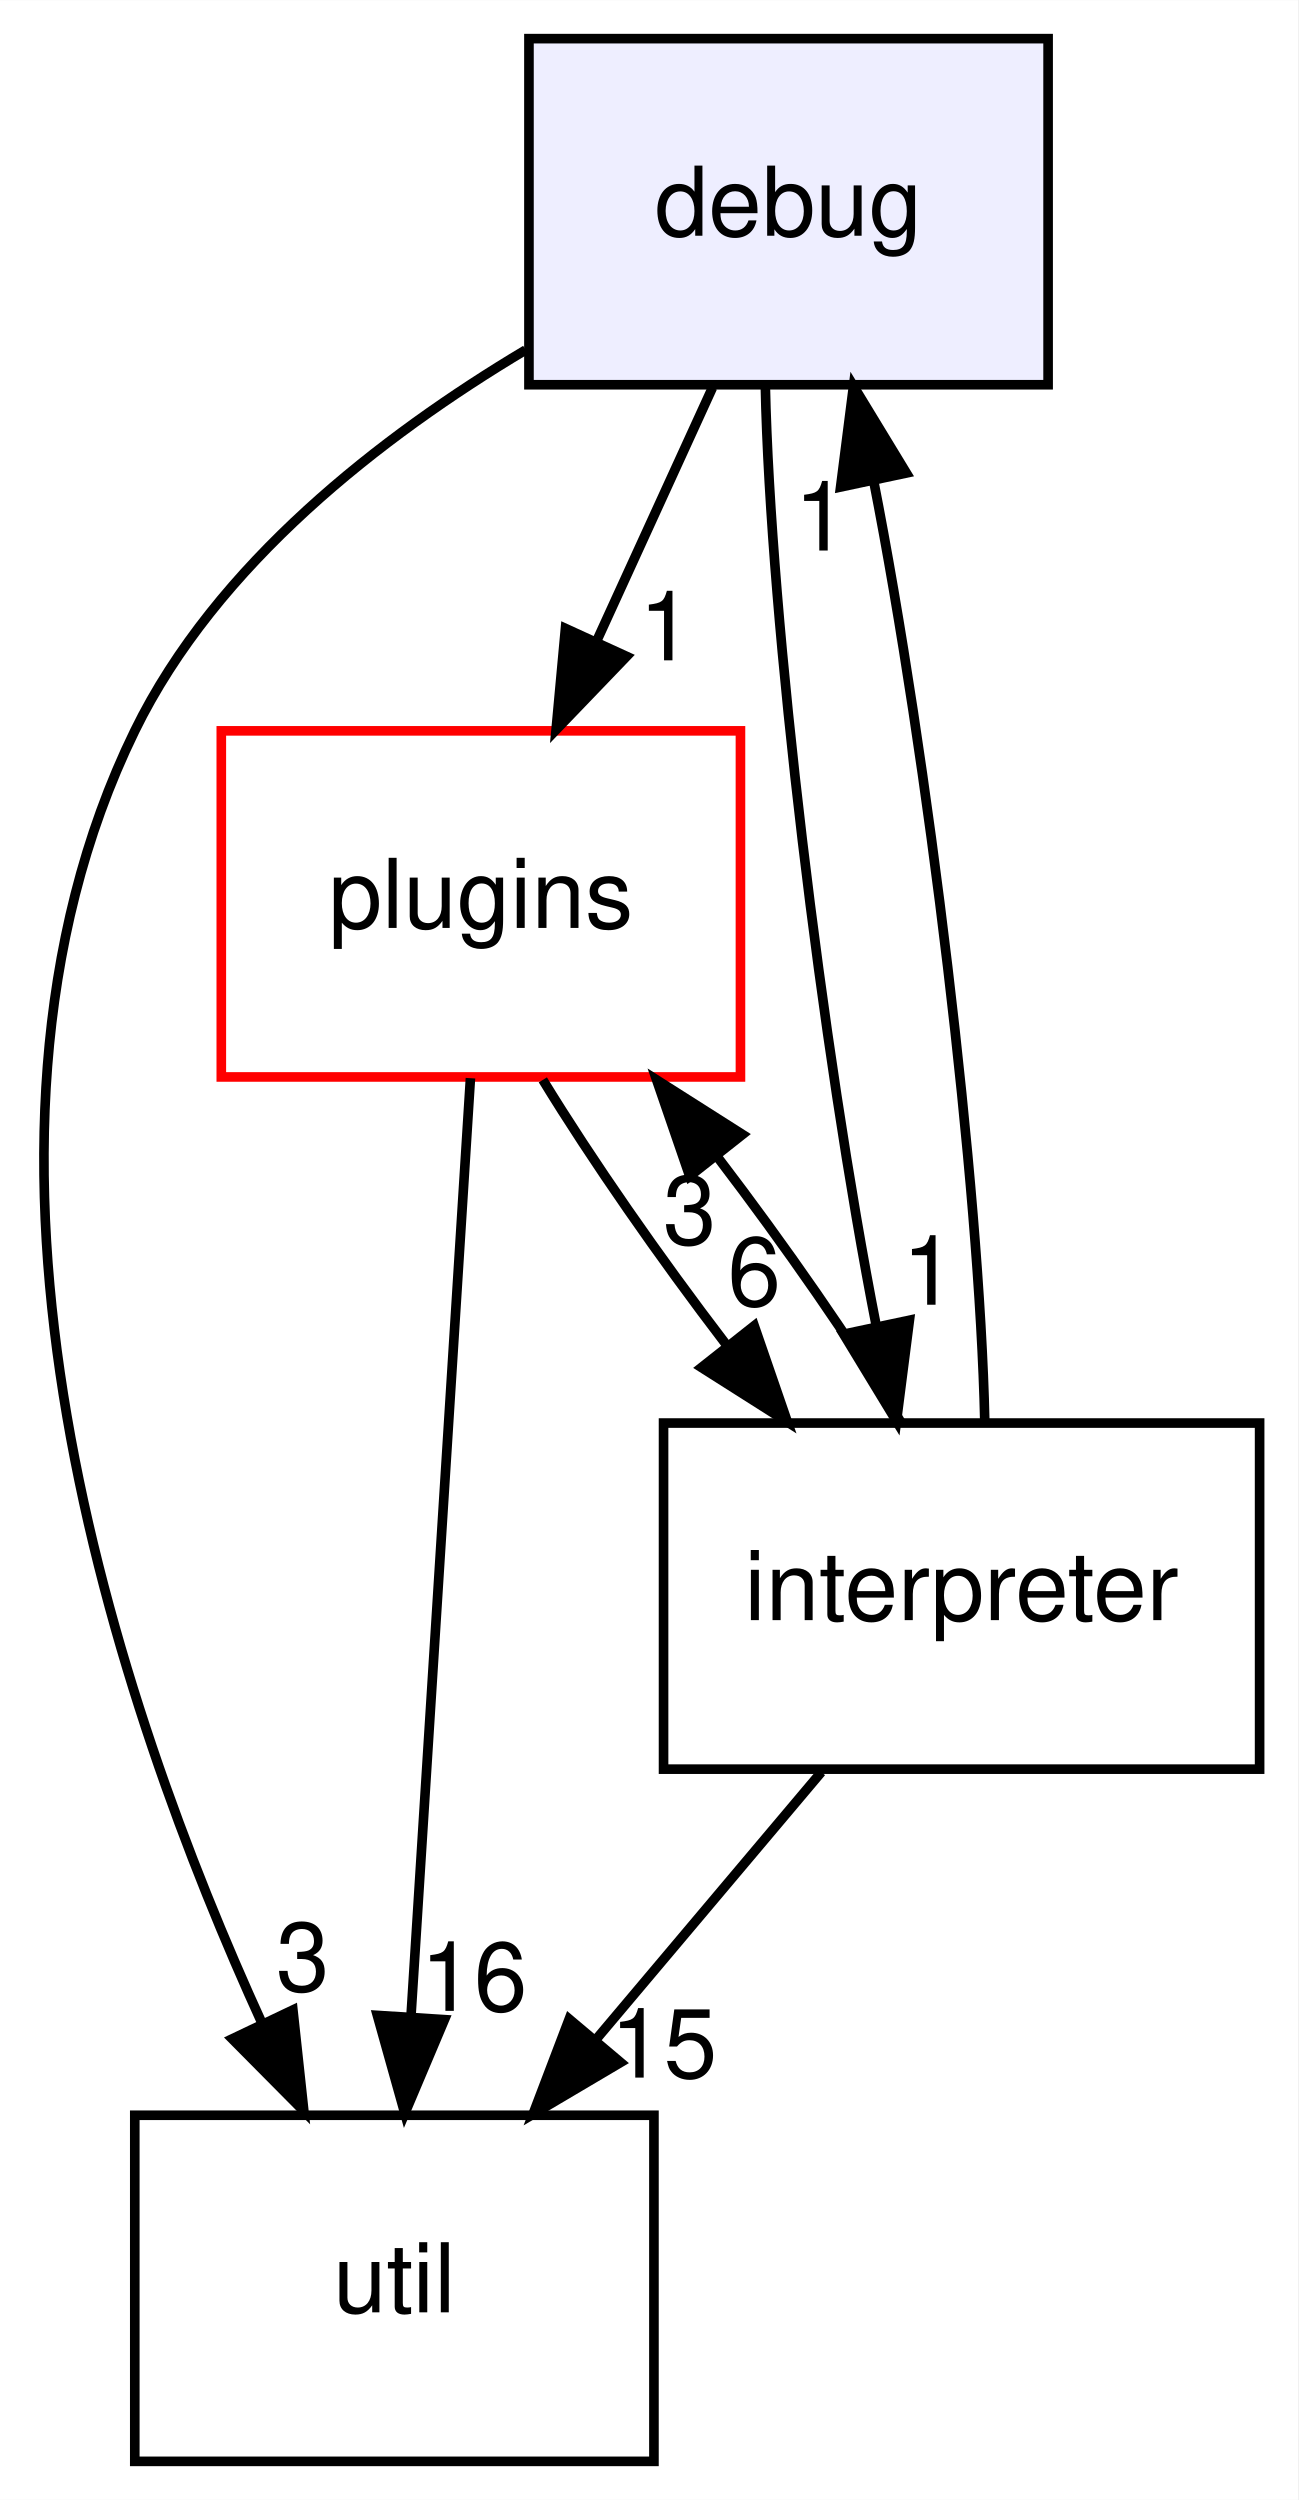
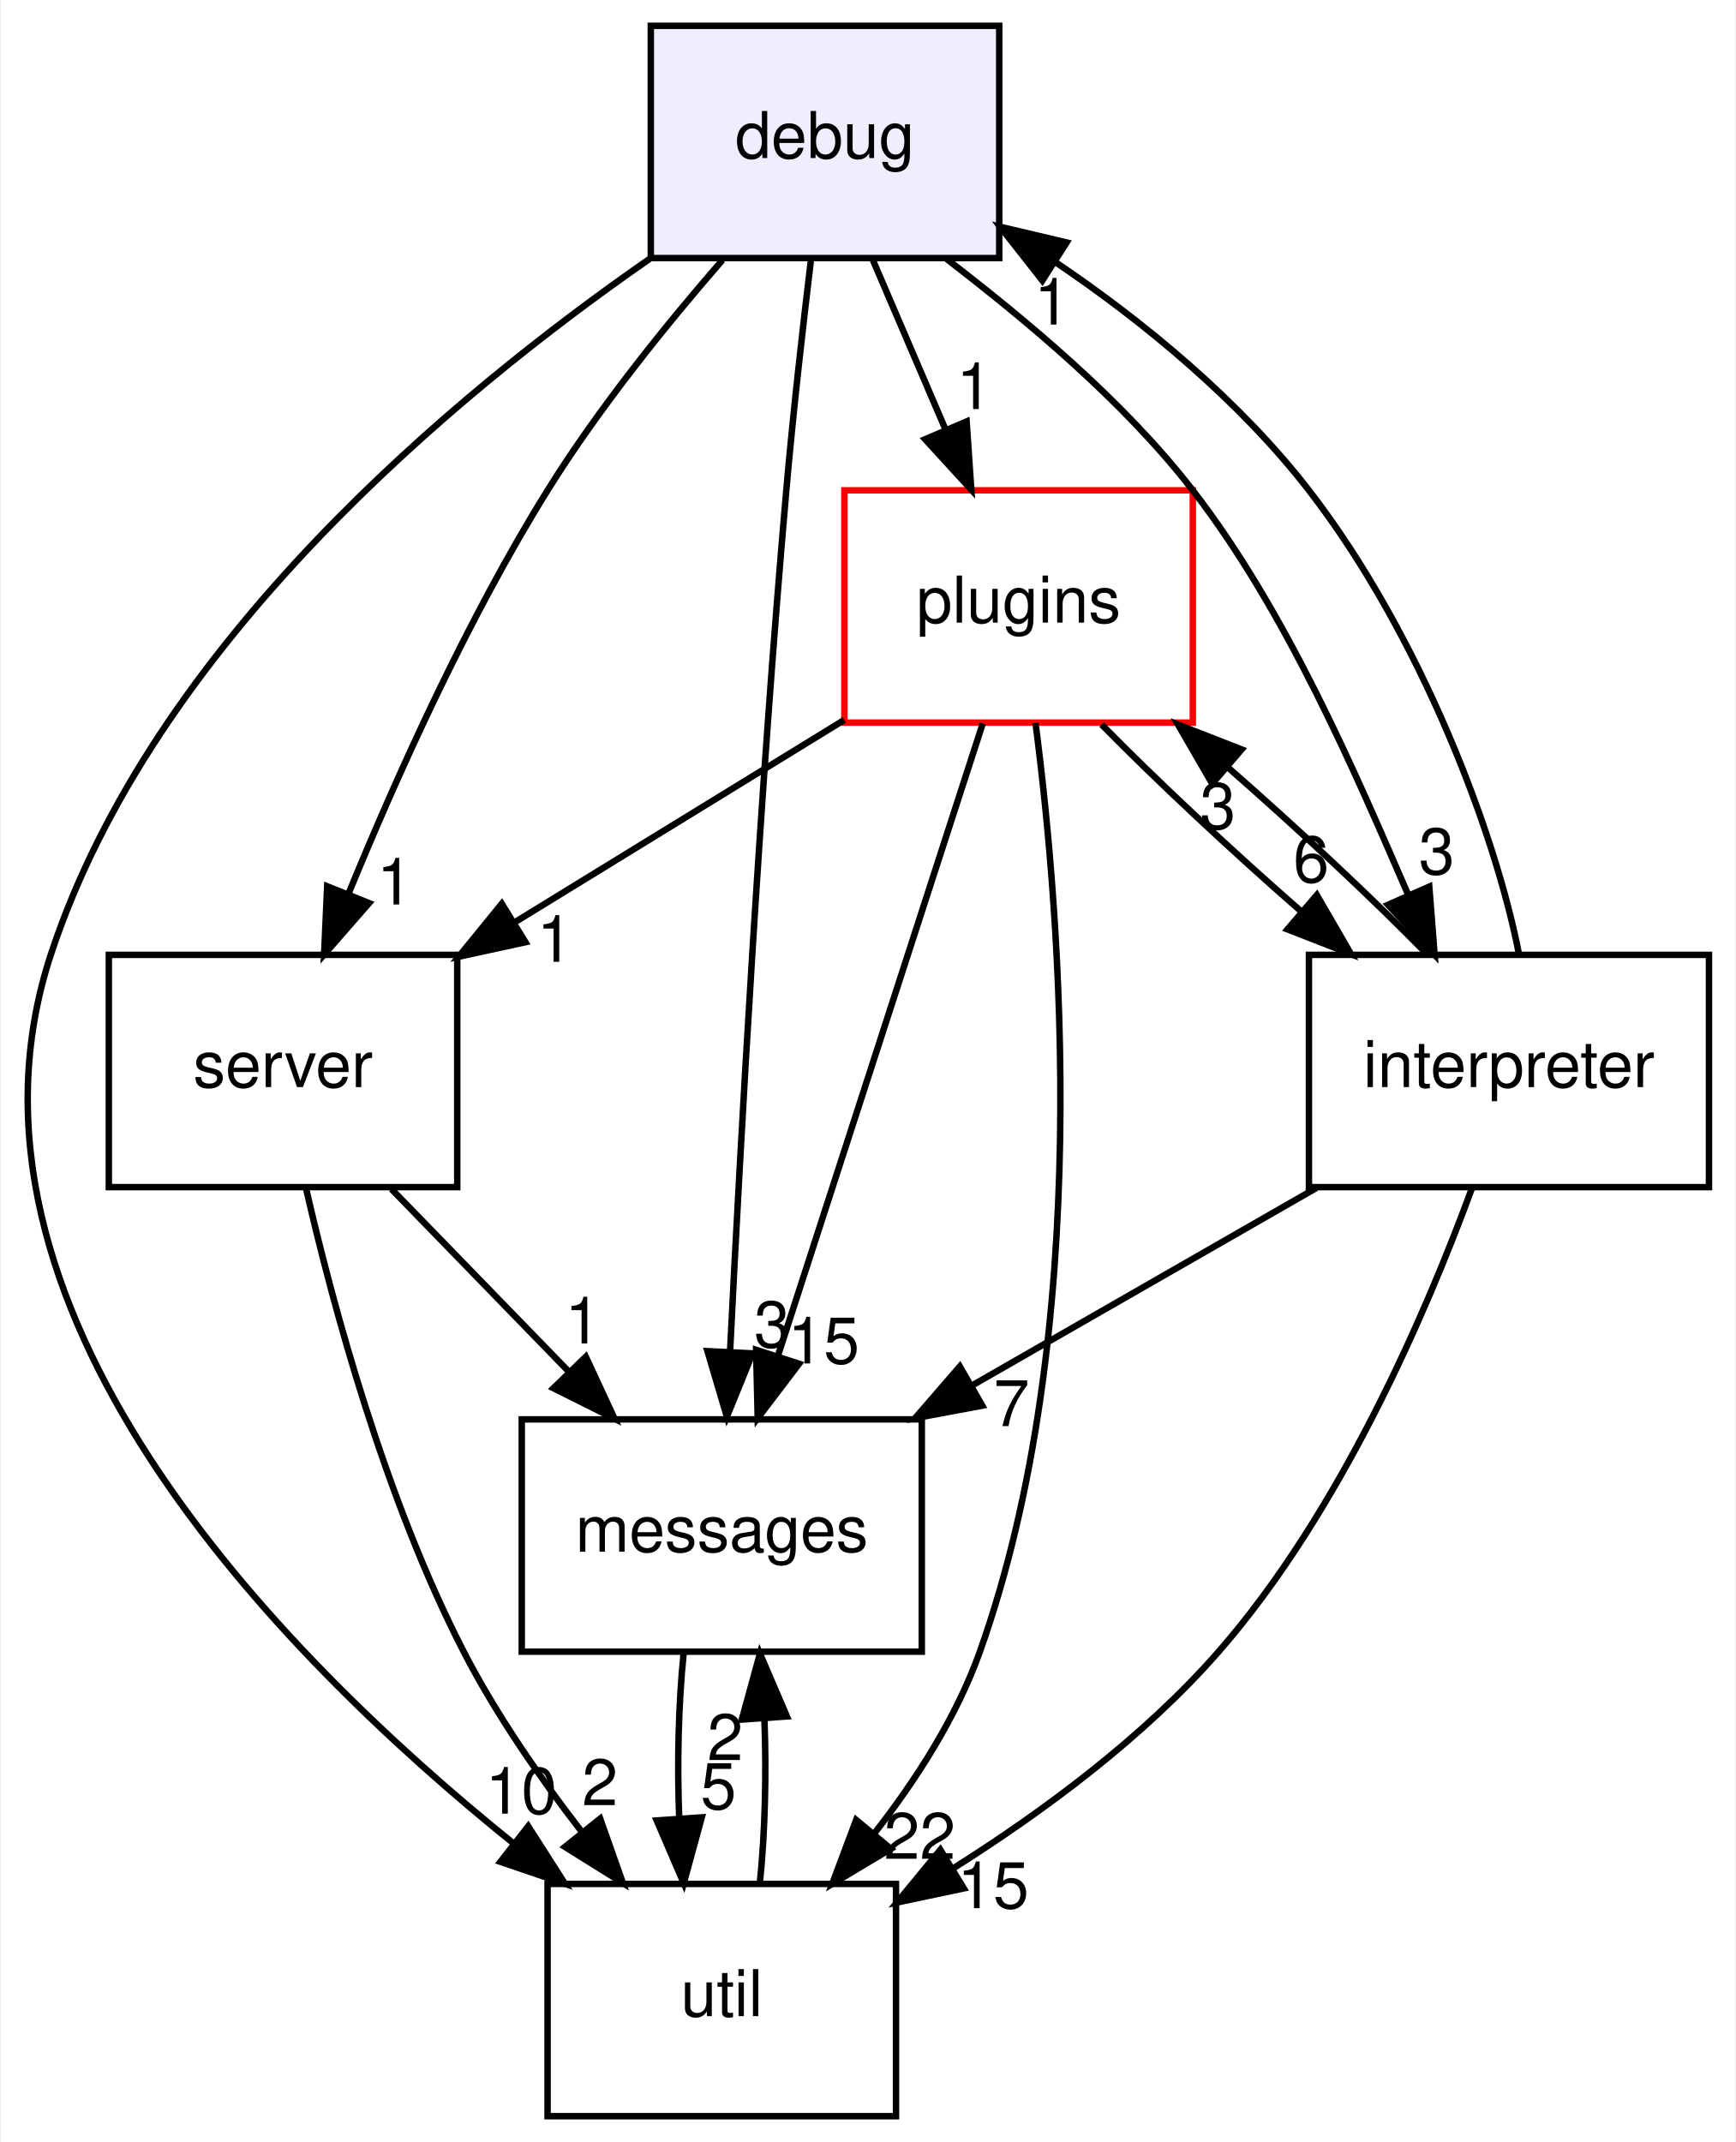
- <svg xmlns="http://www.w3.org/2000/svg" xmlns:xlink="http://www.w3.org/1999/xlink" width="135pt" height="260pt" viewBox="0.00 0.00 135.02 260.00">
-   <g id="graph0" class="graph" transform="scale(1 1) rotate(0) translate(4 256)">
-     <polygon fill="white" stroke="none" points="-4,4 -4,-256 131.019,-256 131.019,4 -4,4" />
+ <svg xmlns="http://www.w3.org/2000/svg" xmlns:xlink="http://www.w3.org/1999/xlink" width="269pt" height="332pt" viewBox="0.00 0.00 268.73 332.00">
+   <g id="graph0" class="graph" transform="scale(1 1) rotate(0) translate(4 328)">
+     <polygon fill="white" stroke="none" points="-4,4 -4,-328 264.73,-328 264.73,4 -4,4" />
    <g id="node1" class="node">
      <g id="a_node1">
        <a xlink:href="dir_84d4ec99856759213102e4209c09c524.html" target="_top" xlink:title="debug">
-           <polygon fill="#eeeeff" stroke="black" points="105.019,-252 51.019,-252 51.019,-216 105.019,-216 105.019,-252" />
-           <text text-anchor="middle" x="78.019" y="-231.5" font-family="Helvetica,sans-Serif" font-size="10.00">debug</text>
+           <polygon fill="#eeeeff" stroke="black" points="150.73,-324 96.73,-324 96.73,-288 150.73,-288 150.73,-324" />
+           <text text-anchor="middle" x="123.73" y="-303.5" font-family="Helvetica,sans-Serif" font-size="10.00">debug</text>
        </a>
      </g>
    </g>
    <g id="node2" class="node">
      <g id="a_node2">
-         <a xlink:href="dir_23ec12649285f9fabf3a6b7380226c28.html" target="_top" xlink:title="util">
-           <polygon fill="none" stroke="black" points="64.019,-36 10.019,-36 10.019,-0 64.019,-0 64.019,-36" />
-           <text text-anchor="middle" x="37.019" y="-15.5" font-family="Helvetica,sans-Serif" font-size="10.00">util</text>
+         <a xlink:href="dir_b8f7637664a38e012eb6b40bd154637c.html" target="_top" xlink:title="messages">
+           <polygon fill="none" stroke="black" points="138.73,-108 76.73,-108 76.73,-72 138.73,-72 138.73,-108" />
+           <text text-anchor="middle" x="107.73" y="-87.5" font-family="Helvetica,sans-Serif" font-size="10.00">messages</text>
        </a>
      </g>
    </g>
    <g id="edge1" class="edge">
-       <path fill="none" stroke="black" d="M50.675,-219.62C35.694,-210.672 18.494,-197.349 10.019,-180 -11.378,-136.193 8.171,-78.564 23.301,-45.468" />
-       <polygon fill="black" stroke="black" points="26.469,-46.955 27.608,-36.421 20.149,-43.945 26.469,-46.955" />
+       <path fill="none" stroke="black" d="M121.563,-287.836C120.311,-277.472 118.78,-263.992 117.73,-252 113.641,-205.332 110.626,-150.911 109.027,-118.794" />
+       <polygon fill="black" stroke="black" points="112.504,-118.231 108.521,-108.414 105.512,-118.572 112.504,-118.231" />
      <g id="a_edge1-headlabel">
-         <a xlink:href="dir_000000_000017.html" target="_top" xlink:title="3">
-           <text text-anchor="middle" x="27.488" y="-48.92" font-family="Helvetica,sans-Serif" font-size="10.00">3</text>
+         <a xlink:href="dir_000000_000002.html" target="_top" xlink:title="3">
+           <text text-anchor="middle" x="115.515" y="-119.183" font-family="Helvetica,sans-Serif" font-size="10.00">3</text>
        </a>
      </g>
    </g>
    <g id="node3" class="node">
      <g id="a_node3">
-         <a xlink:href="dir_38c8d24aef3972a7f87b834274e76e31.html" target="_top" xlink:title="plugins">
-           <polygon fill="white" stroke="red" points="73.019,-180 19.019,-180 19.019,-144 73.019,-144 73.019,-180" />
-           <text text-anchor="middle" x="46.019" y="-159.5" font-family="Helvetica,sans-Serif" font-size="10.00">plugins</text>
+         <a xlink:href="dir_23ec12649285f9fabf3a6b7380226c28.html" target="_top" xlink:title="util">
+           <polygon fill="none" stroke="black" points="134.73,-36 80.73,-36 80.73,-0 134.73,-0 134.73,-36" />
+           <text text-anchor="middle" x="107.73" y="-15.5" font-family="Helvetica,sans-Serif" font-size="10.00">util</text>
        </a>
      </g>
    </g>
    <g id="edge2" class="edge">
-       <path fill="none" stroke="black" d="M70.109,-215.697C66.467,-207.728 62.065,-198.1 58.026,-189.264" />
-       <polygon fill="black" stroke="black" points="61.179,-187.744 53.838,-180.104 54.813,-190.654 61.179,-187.744" />
+       <path fill="none" stroke="black" d="M96.528,-287.865C66.249,-266.844 19.497,-228.017 3.73,-180 -14.077,-125.772 38.668,-71.933 75.415,-42.307" />
+       <polygon fill="black" stroke="black" points="77.733,-44.938 83.441,-36.011 73.413,-39.43 77.733,-44.938" />
      <g id="a_edge2-headlabel">
-         <a xlink:href="dir_000000_000003.html" target="_top" xlink:title="1">
-           <text text-anchor="middle" x="65.256" y="-187.333" font-family="Helvetica,sans-Serif" font-size="10.00">1</text>
+         <a xlink:href="dir_000000_000022.html" target="_top" xlink:title="10">
+           <text text-anchor="middle" x="76.658" y="-46.89" font-family="Helvetica,sans-Serif" font-size="10.00">10</text>
        </a>
      </g>
    </g>
    <g id="node4" class="node">
      <g id="a_node4">
+         <a xlink:href="dir_41e1742e44e2de38b3bc91f993fed282.html" target="_top" xlink:title="server">
+           <polygon fill="none" stroke="black" points="66.73,-180 12.73,-180 12.73,-144 66.73,-144 66.73,-180" />
+           <text text-anchor="middle" x="39.73" y="-159.5" font-family="Helvetica,sans-Serif" font-size="10.00">server</text>
+         </a>
+       </g>
+     </g>
+     <g id="edge3" class="edge">
+       <path fill="none" stroke="black" d="M107.828,-287.685C99.158,-277.713 88.618,-264.676 80.73,-252 68.292,-232.013 57.321,-207.63 49.865,-189.443" />
+       <polygon fill="black" stroke="black" points="53.067,-188.024 46.098,-180.044 46.57,-190.628 53.067,-188.024" />
+       <g id="a_edge3-headlabel">
+         <a xlink:href="dir_000000_000019.html" target="_top" xlink:title="1">
+           <text text-anchor="middle" x="57.04" y="-187.804" font-family="Helvetica,sans-Serif" font-size="10.00">1</text>
+         </a>
+       </g>
+     </g>
+     <g id="node5" class="node">
+       <g id="a_node5">
+         <a xlink:href="dir_38c8d24aef3972a7f87b834274e76e31.html" target="_top" xlink:title="plugins">
+           <polygon fill="white" stroke="red" points="180.73,-252 126.73,-252 126.73,-216 180.73,-216 180.73,-252" />
+           <text text-anchor="middle" x="153.73" y="-231.5" font-family="Helvetica,sans-Serif" font-size="10.00">plugins</text>
+         </a>
+       </g>
+     </g>
+     <g id="edge4" class="edge">
+       <path fill="none" stroke="black" d="M131.145,-287.697C134.524,-279.813 138.599,-270.304 142.353,-261.546" />
+       <polygon fill="black" stroke="black" points="145.677,-262.675 146.399,-252.104 139.243,-259.917 145.677,-262.675" />
+       <g id="a_edge4-headlabel">
+         <a xlink:href="dir_000000_000003.html" target="_top" xlink:title="1">
+           <text text-anchor="middle" x="146.871" y="-264.597" font-family="Helvetica,sans-Serif" font-size="10.00">1</text>
+         </a>
+       </g>
+     </g>
+     <g id="node6" class="node">
+       <g id="a_node6">
        <a xlink:href="dir_f2c8af9107d7604b778bd4ea9fe0debe.html" target="_top" xlink:title="interpreter">
-           <polygon fill="none" stroke="black" points="127.019,-108 65.019,-108 65.019,-72 127.019,-72 127.019,-108" />
-           <text text-anchor="middle" x="96.019" y="-87.5" font-family="Helvetica,sans-Serif" font-size="10.00">interpreter</text>
-         </a>
-       </g>
-     </g>
-     <g id="edge3" class="edge">
-       <path fill="none" stroke="black" d="M75.606,-215.871C76.118,-191.564 81.507,-146.819 87.162,-118.013" />
-       <polygon fill="black" stroke="black" points="90.595,-118.698 89.249,-108.189 83.748,-117.244 90.595,-118.698" />
-       <g id="a_edge3-headlabel">
-         <a xlink:href="dir_000000_000001.html" target="_top" xlink:title="1">
-           <text text-anchor="middle" x="92.625" y="-120.304" font-family="Helvetica,sans-Serif" font-size="10.00">1</text>
-         </a>
-       </g>
-     </g>
-     <g id="edge4" class="edge">
-       <path fill="none" stroke="black" d="M44.934,-143.871C43.4,-119.67 40.582,-75.211 38.755,-46.393" />
-       <polygon fill="black" stroke="black" points="42.234,-45.948 38.109,-36.189 35.248,-46.391 42.234,-45.948" />
-       <g id="a_edge4-headlabel">
-         <a xlink:href="dir_000003_000017.html" target="_top" xlink:title="16">
-           <text text-anchor="middle" x="45.295" y="-46.856" font-family="Helvetica,sans-Serif" font-size="10.00">16</text>
+           <polygon fill="none" stroke="black" points="260.73,-180 198.73,-180 198.73,-144 260.73,-144 260.73,-180" />
+           <text text-anchor="middle" x="229.73" y="-159.5" font-family="Helvetica,sans-Serif" font-size="10.00">interpreter</text>
        </a>
      </g>
    </g>
    <g id="edge5" class="edge">
-       <path fill="none" stroke="black" d="M52.463,-143.697C57.54,-135.389 64.566,-125.277 71.555,-116.141" />
-       <polygon fill="black" stroke="black" points="74.452,-118.12 77.907,-108.104 68.96,-113.78 74.452,-118.12" />
+       <path fill="none" stroke="black" d="M142.612,-287.83C154.765,-278.467 169.941,-265.95 180.73,-252 195.312,-233.144 205.949,-208.128 214.066,-189.421" />
+       <polygon fill="black" stroke="black" points="217.38,-190.58 218.207,-180.018 210.974,-187.759 217.38,-190.58" />
      <g id="a_edge5-headlabel">
+         <a xlink:href="dir_000000_000001.html" target="_top" xlink:title="3">
+           <text text-anchor="middle" x="218.53" y="-192.514" font-family="Helvetica,sans-Serif" font-size="10.00">3</text>
+         </a>
+       </g>
+     </g>
+     <g id="edge6" class="edge">
+       <path fill="none" stroke="black" d="M101.814,-71.697C101.018,-63.983 100.792,-54.712 101.134,-46.112" />
+       <polygon fill="black" stroke="black" points="104.628,-46.324 101.835,-36.104 97.645,-45.836 104.628,-46.324" />
+       <g id="a_edge6-headlabel">
+         <a xlink:href="dir_000002_000022.html" target="_top" xlink:title="5">
+           <text text-anchor="middle" x="107.21" y="-47.608" font-family="Helvetica,sans-Serif" font-size="10.00">5</text>
+         </a>
+       </g>
+     </g>
+     <g id="edge7" class="edge">
+       <path fill="none" stroke="black" d="M113.625,-36.104C114.43,-43.791 114.667,-53.054 114.334,-61.665" />
+       <polygon fill="black" stroke="black" points="110.838,-61.48 113.645,-71.697 117.822,-61.96 110.838,-61.48" />
+       <g id="a_edge7-headlabel">
+         <a xlink:href="dir_000022_000002.html" target="_top" xlink:title="2">
+           <text text-anchor="middle" x="108.252" y="-55.2" font-family="Helvetica,sans-Serif" font-size="10.00">2</text>
+         </a>
+       </g>
+     </g>
+     <g id="edge8" class="edge">
+       <path fill="none" stroke="black" d="M56.539,-143.697C64.856,-135.135 75.035,-124.656 84.12,-115.304" />
+       <polygon fill="black" stroke="black" points="86.657,-117.716 91.114,-108.104 81.636,-112.838 86.657,-117.716" />
+       <g id="a_edge8-headlabel">
+         <a xlink:href="dir_000019_000002.html" target="_top" xlink:title="1">
+           <text text-anchor="middle" x="86.189" y="-119.773" font-family="Helvetica,sans-Serif" font-size="10.00">1</text>
+         </a>
+       </g>
+     </g>
+     <g id="edge9" class="edge">
+       <path fill="none" stroke="black" d="M43.266,-143.928C47.495,-125.5 55.565,-95.616 67.73,-72 72.718,-62.316 79.474,-52.559 86.013,-44.103" />
+       <polygon fill="black" stroke="black" points="88.88,-46.122 92.407,-36.132 83.42,-41.743 88.88,-46.122" />
+       <g id="a_edge9-headlabel">
+         <a xlink:href="dir_000019_000022.html" target="_top" xlink:title="2">
+           <text text-anchor="middle" x="88.846" y="-48.203" font-family="Helvetica,sans-Serif" font-size="10.00">2</text>
+         </a>
+       </g>
+     </g>
+     <g id="edge10" class="edge">
+       <path fill="none" stroke="black" d="M148.181,-215.871C140.307,-191.564 125.812,-146.819 116.48,-118.013" />
+       <polygon fill="black" stroke="black" points="119.71,-116.624 113.298,-108.189 113.05,-118.781 119.71,-116.624" />
+       <g id="a_edge10-headlabel">
+         <a xlink:href="dir_000003_000002.html" target="_top" xlink:title="15">
+           <text text-anchor="middle" x="123.518" y="-116.669" font-family="Helvetica,sans-Serif" font-size="10.00">15</text>
+         </a>
+       </g>
+     </g>
+     <g id="edge11" class="edge">
+       <path fill="none" stroke="black" d="M156.354,-215.923C160.277,-185.824 165.453,-121.805 147.73,-72 144.135,-61.9 137.874,-52.143 131.357,-43.814" />
+       <polygon fill="black" stroke="black" points="133.936,-41.441 124.844,-36 128.558,-45.923 133.936,-41.441" />
+       <g id="a_edge11-headlabel">
+         <a xlink:href="dir_000003_000022.html" target="_top" xlink:title="22">
+           <text text-anchor="middle" x="138.418" y="-39.884" font-family="Helvetica,sans-Serif" font-size="10.00">22</text>
+         </a>
+       </g>
+     </g>
+     <g id="edge12" class="edge">
+       <path fill="none" stroke="black" d="M126.713,-216.411C111.491,-207.064 92.281,-195.268 75.788,-185.141" />
+       <polygon fill="black" stroke="black" points="77.3,-181.963 66.947,-179.713 73.638,-187.928 77.3,-181.963" />
+       <g id="a_edge12-headlabel">
+         <a xlink:href="dir_000003_000019.html" target="_top" xlink:title="1">
+           <text text-anchor="middle" x="81.849" y="-178.924" font-family="Helvetica,sans-Serif" font-size="10.00">1</text>
+         </a>
+       </g>
+     </g>
+     <g id="edge13" class="edge">
+       <path fill="none" stroke="black" d="M166.6,-215.697C175.179,-206.965 186.652,-196.24 197.514,-186.75" />
+       <polygon fill="black" stroke="black" points="199.951,-189.271 205.264,-180.104 195.395,-183.957 199.951,-189.271" />
+       <g id="a_edge13-headlabel">
        <a xlink:href="dir_000003_000001.html" target="_top" xlink:title="6">
-           <text text-anchor="middle" x="74.451" y="-120.201" font-family="Helvetica,sans-Serif" font-size="10.00">6</text>
-         </a>
-       </g>
-     </g>
-     <g id="edge6" class="edge">
-       <path fill="none" stroke="black" d="M98.431,-108.189C97.912,-132.531 92.518,-177.28 86.862,-206.059" />
-       <polygon fill="black" stroke="black" points="83.432,-205.362 84.775,-215.871 90.279,-206.818 83.432,-205.362" />
-       <g id="a_edge6-headlabel">
+           <text text-anchor="middle" x="199.071" y="-191.266" font-family="Helvetica,sans-Serif" font-size="10.00">6</text>
+         </a>
+       </g>
+     </g>
+     <g id="edge14" class="edge">
+       <path fill="none" stroke="black" d="M231.299,-180.018C227.645,-198.937 215.933,-229.756 198.73,-252 188.083,-265.766 173.163,-278.137 159.311,-287.459" />
+       <polygon fill="black" stroke="black" points="157.413,-284.518 150.872,-292.853 161.183,-290.416 157.413,-284.518" />
+       <g id="a_edge14-headlabel">
        <a xlink:href="dir_000001_000000.html" target="_top" xlink:title="1">
-           <text text-anchor="middle" x="81.403" y="-198.755" font-family="Helvetica,sans-Serif" font-size="10.00">1</text>
-         </a>
-       </g>
-     </g>
-     <g id="edge7" class="edge">
-       <path fill="none" stroke="black" d="M81.435,-71.697C74.362,-63.305 65.736,-53.071 57.974,-43.861" />
-       <polygon fill="black" stroke="black" points="60.557,-41.495 51.436,-36.104 55.204,-46.006 60.557,-41.495" />
-       <g id="a_edge7-headlabel">
-         <a xlink:href="dir_000001_000017.html" target="_top" xlink:title="15">
-           <text text-anchor="middle" x="65.044" y="-39.914" font-family="Helvetica,sans-Serif" font-size="10.00">15</text>
-         </a>
-       </g>
-     </g>
-     <g id="edge8" class="edge">
-       <path fill="none" stroke="black" d="M89.697,-108.104C84.651,-116.383 77.641,-126.488 70.651,-135.64" />
-       <polygon fill="black" stroke="black" points="67.741,-133.678 64.295,-143.697 73.236,-138.014 67.741,-133.678" />
-       <g id="a_edge8-headlabel">
+           <text text-anchor="middle" x="158.912" y="-277.69" font-family="Helvetica,sans-Serif" font-size="10.00">1</text>
+         </a>
+       </g>
+     </g>
+     <g id="edge15" class="edge">
+       <path fill="none" stroke="black" d="M199.885,-143.876C183.786,-134.639 163.729,-123.131 146.441,-113.212" />
+       <polygon fill="black" stroke="black" points="148.105,-110.131 137.689,-108.19 144.621,-116.202 148.105,-110.131" />
+       <g id="a_edge15-headlabel">
+         <a xlink:href="dir_000001_000002.html" target="_top" xlink:title="7">
+           <text text-anchor="middle" x="152.635" y="-106.957" font-family="Helvetica,sans-Serif" font-size="10.00">7</text>
+         </a>
+       </g>
+     </g>
+     <g id="edge16" class="edge">
+       <path fill="none" stroke="black" d="M223.966,-143.76C216.947,-124.641 203.639,-93.645 184.73,-72 173.147,-58.741 157.553,-47.202 143.428,-38.306" />
+       <polygon fill="black" stroke="black" points="145.238,-35.31 134.872,-33.117 141.607,-41.295 145.238,-35.31" />
+       <g id="a_edge16-headlabel">
+         <a xlink:href="dir_000001_000022.html" target="_top" xlink:title="15">
+           <text text-anchor="middle" x="149.783" y="-32.246" font-family="Helvetica,sans-Serif" font-size="10.00">15</text>
+         </a>
+       </g>
+     </g>
+     <g id="edge17" class="edge">
+       <path fill="none" stroke="black" d="M217.054,-180.104C208.52,-188.805 197.064,-199.524 186.194,-209.033" />
+       <polygon fill="black" stroke="black" points="183.739,-206.527 178.432,-215.697 188.299,-211.838 183.739,-206.527" />
+       <g id="a_edge17-headlabel">
        <a xlink:href="dir_000001_000003.html" target="_top" xlink:title="3">
-           <text text-anchor="middle" x="67.738" y="-126.597" font-family="Helvetica,sans-Serif" font-size="10.00">3</text>
+           <text text-anchor="middle" x="184.617" y="-199.531" font-family="Helvetica,sans-Serif" font-size="10.00">3</text>
        </a>
      </g>
    </g>
  </g>
</svg>
